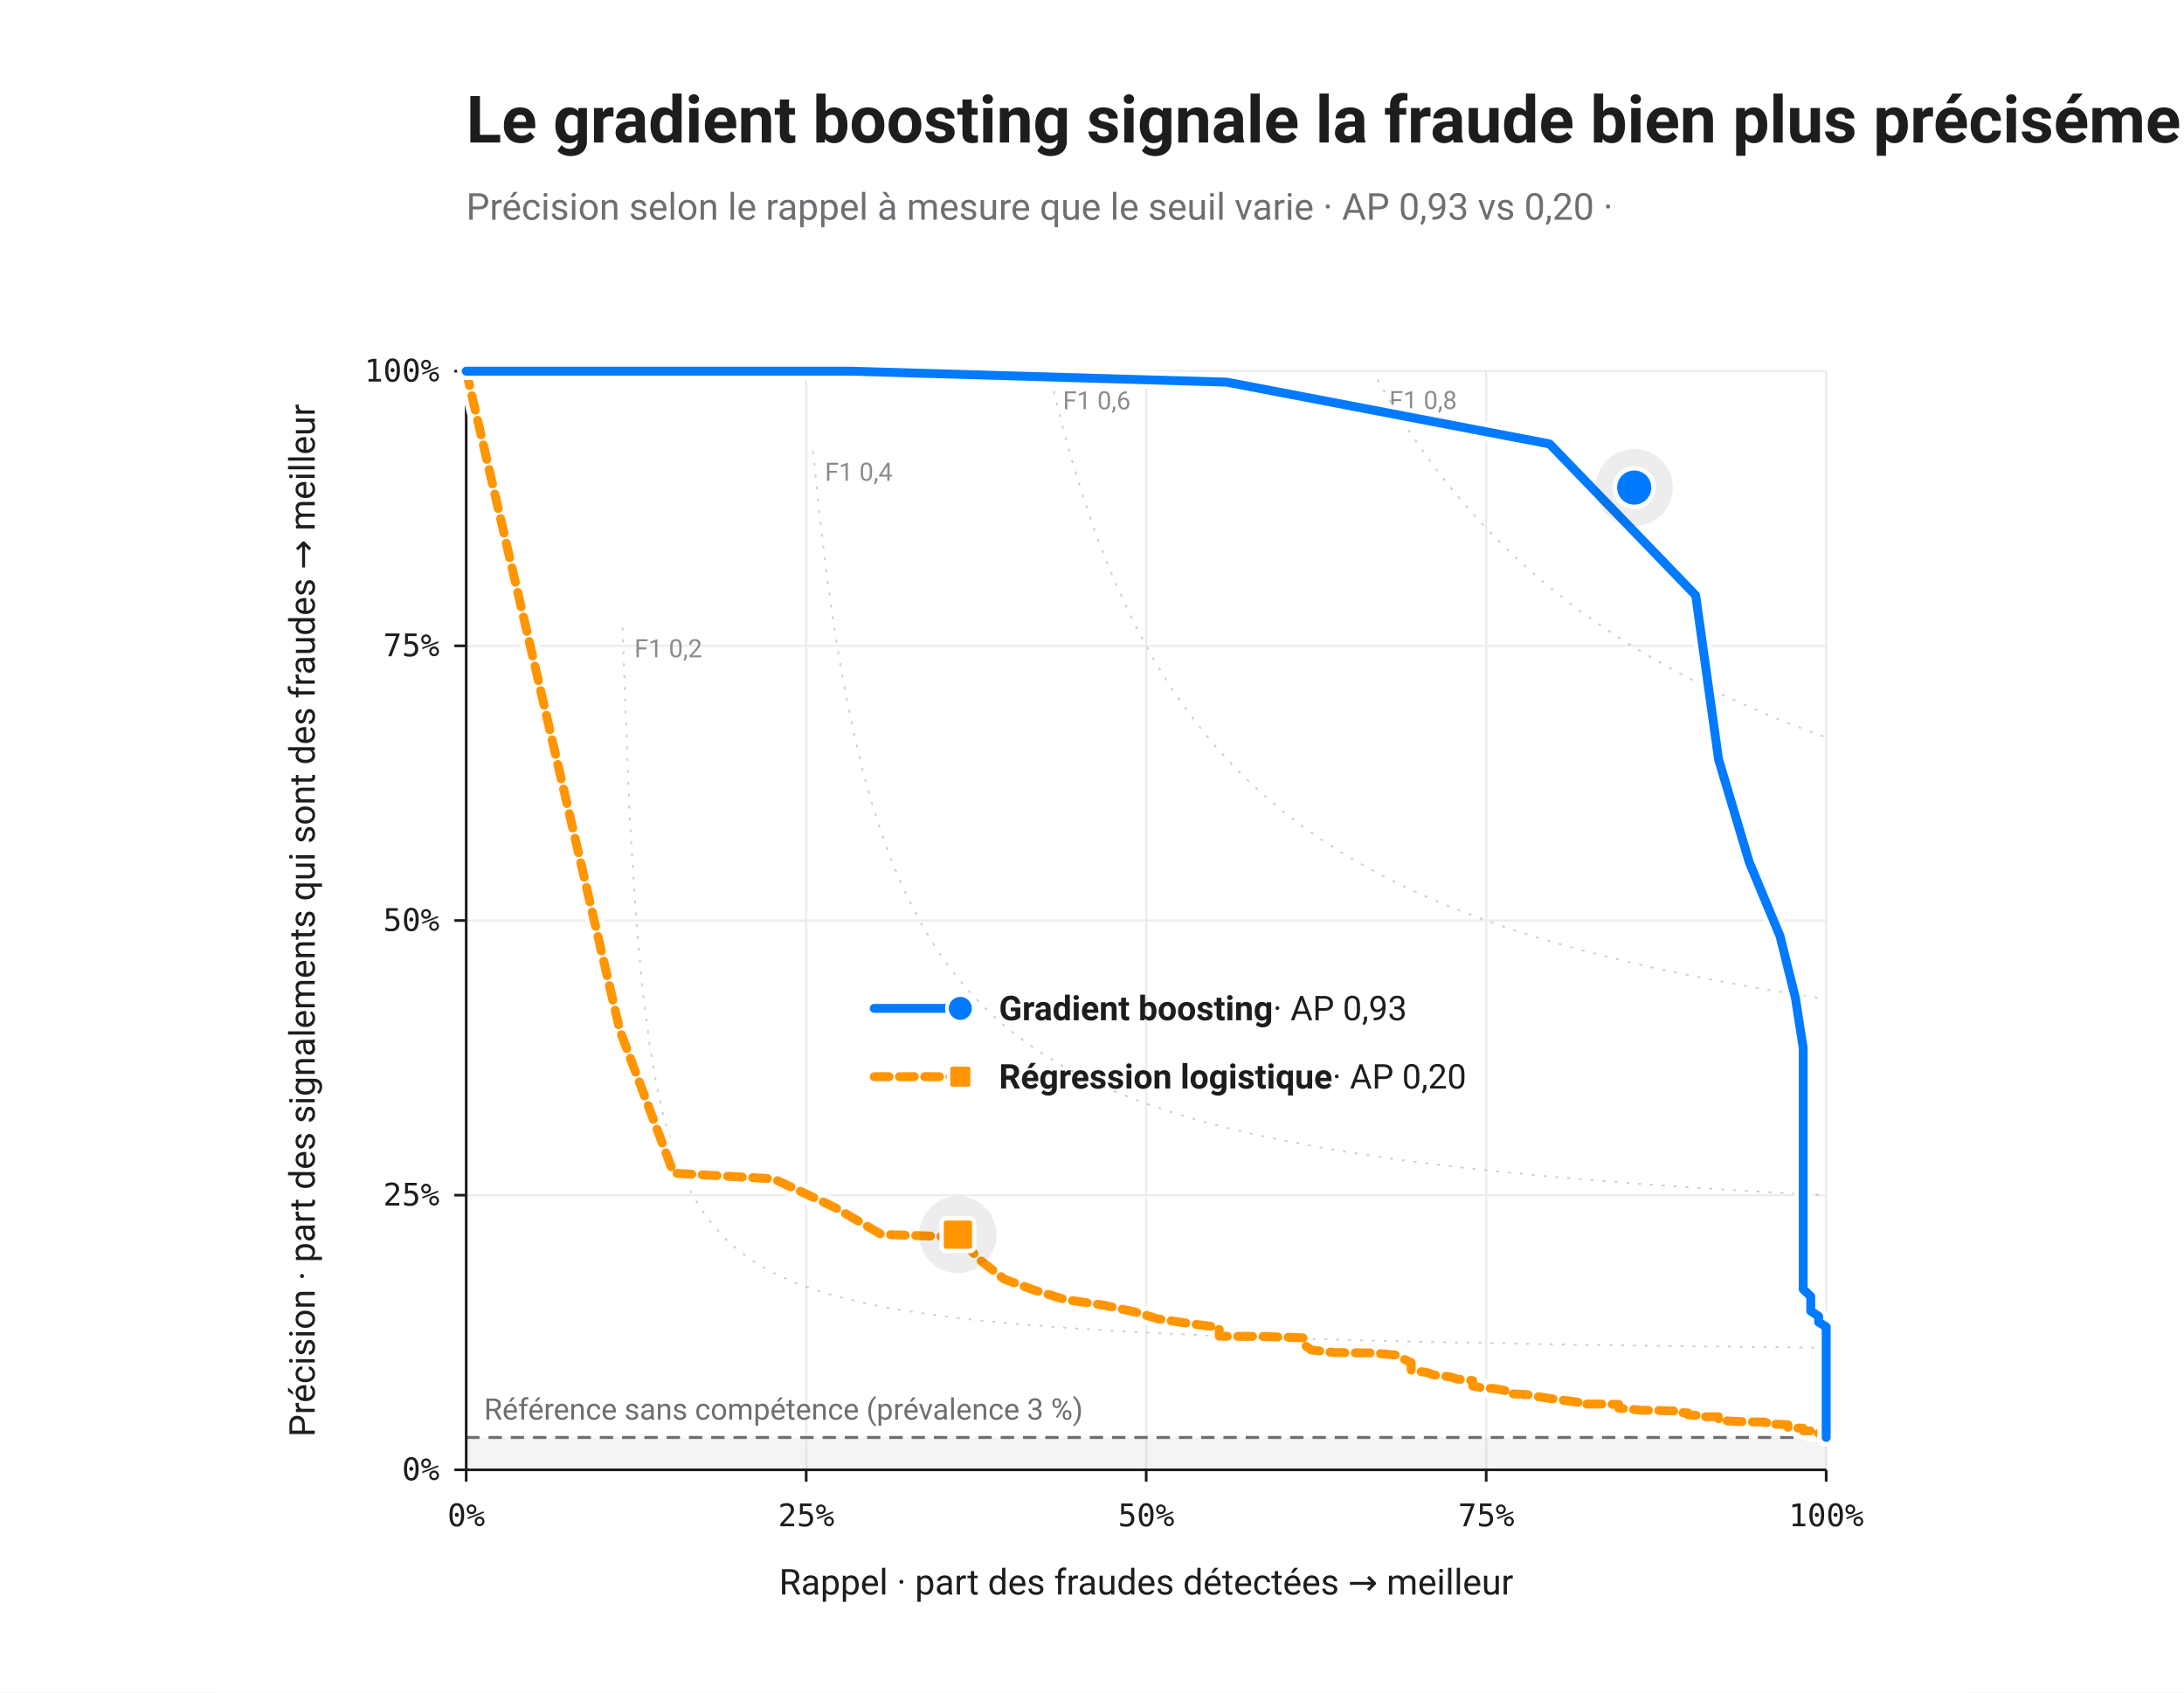
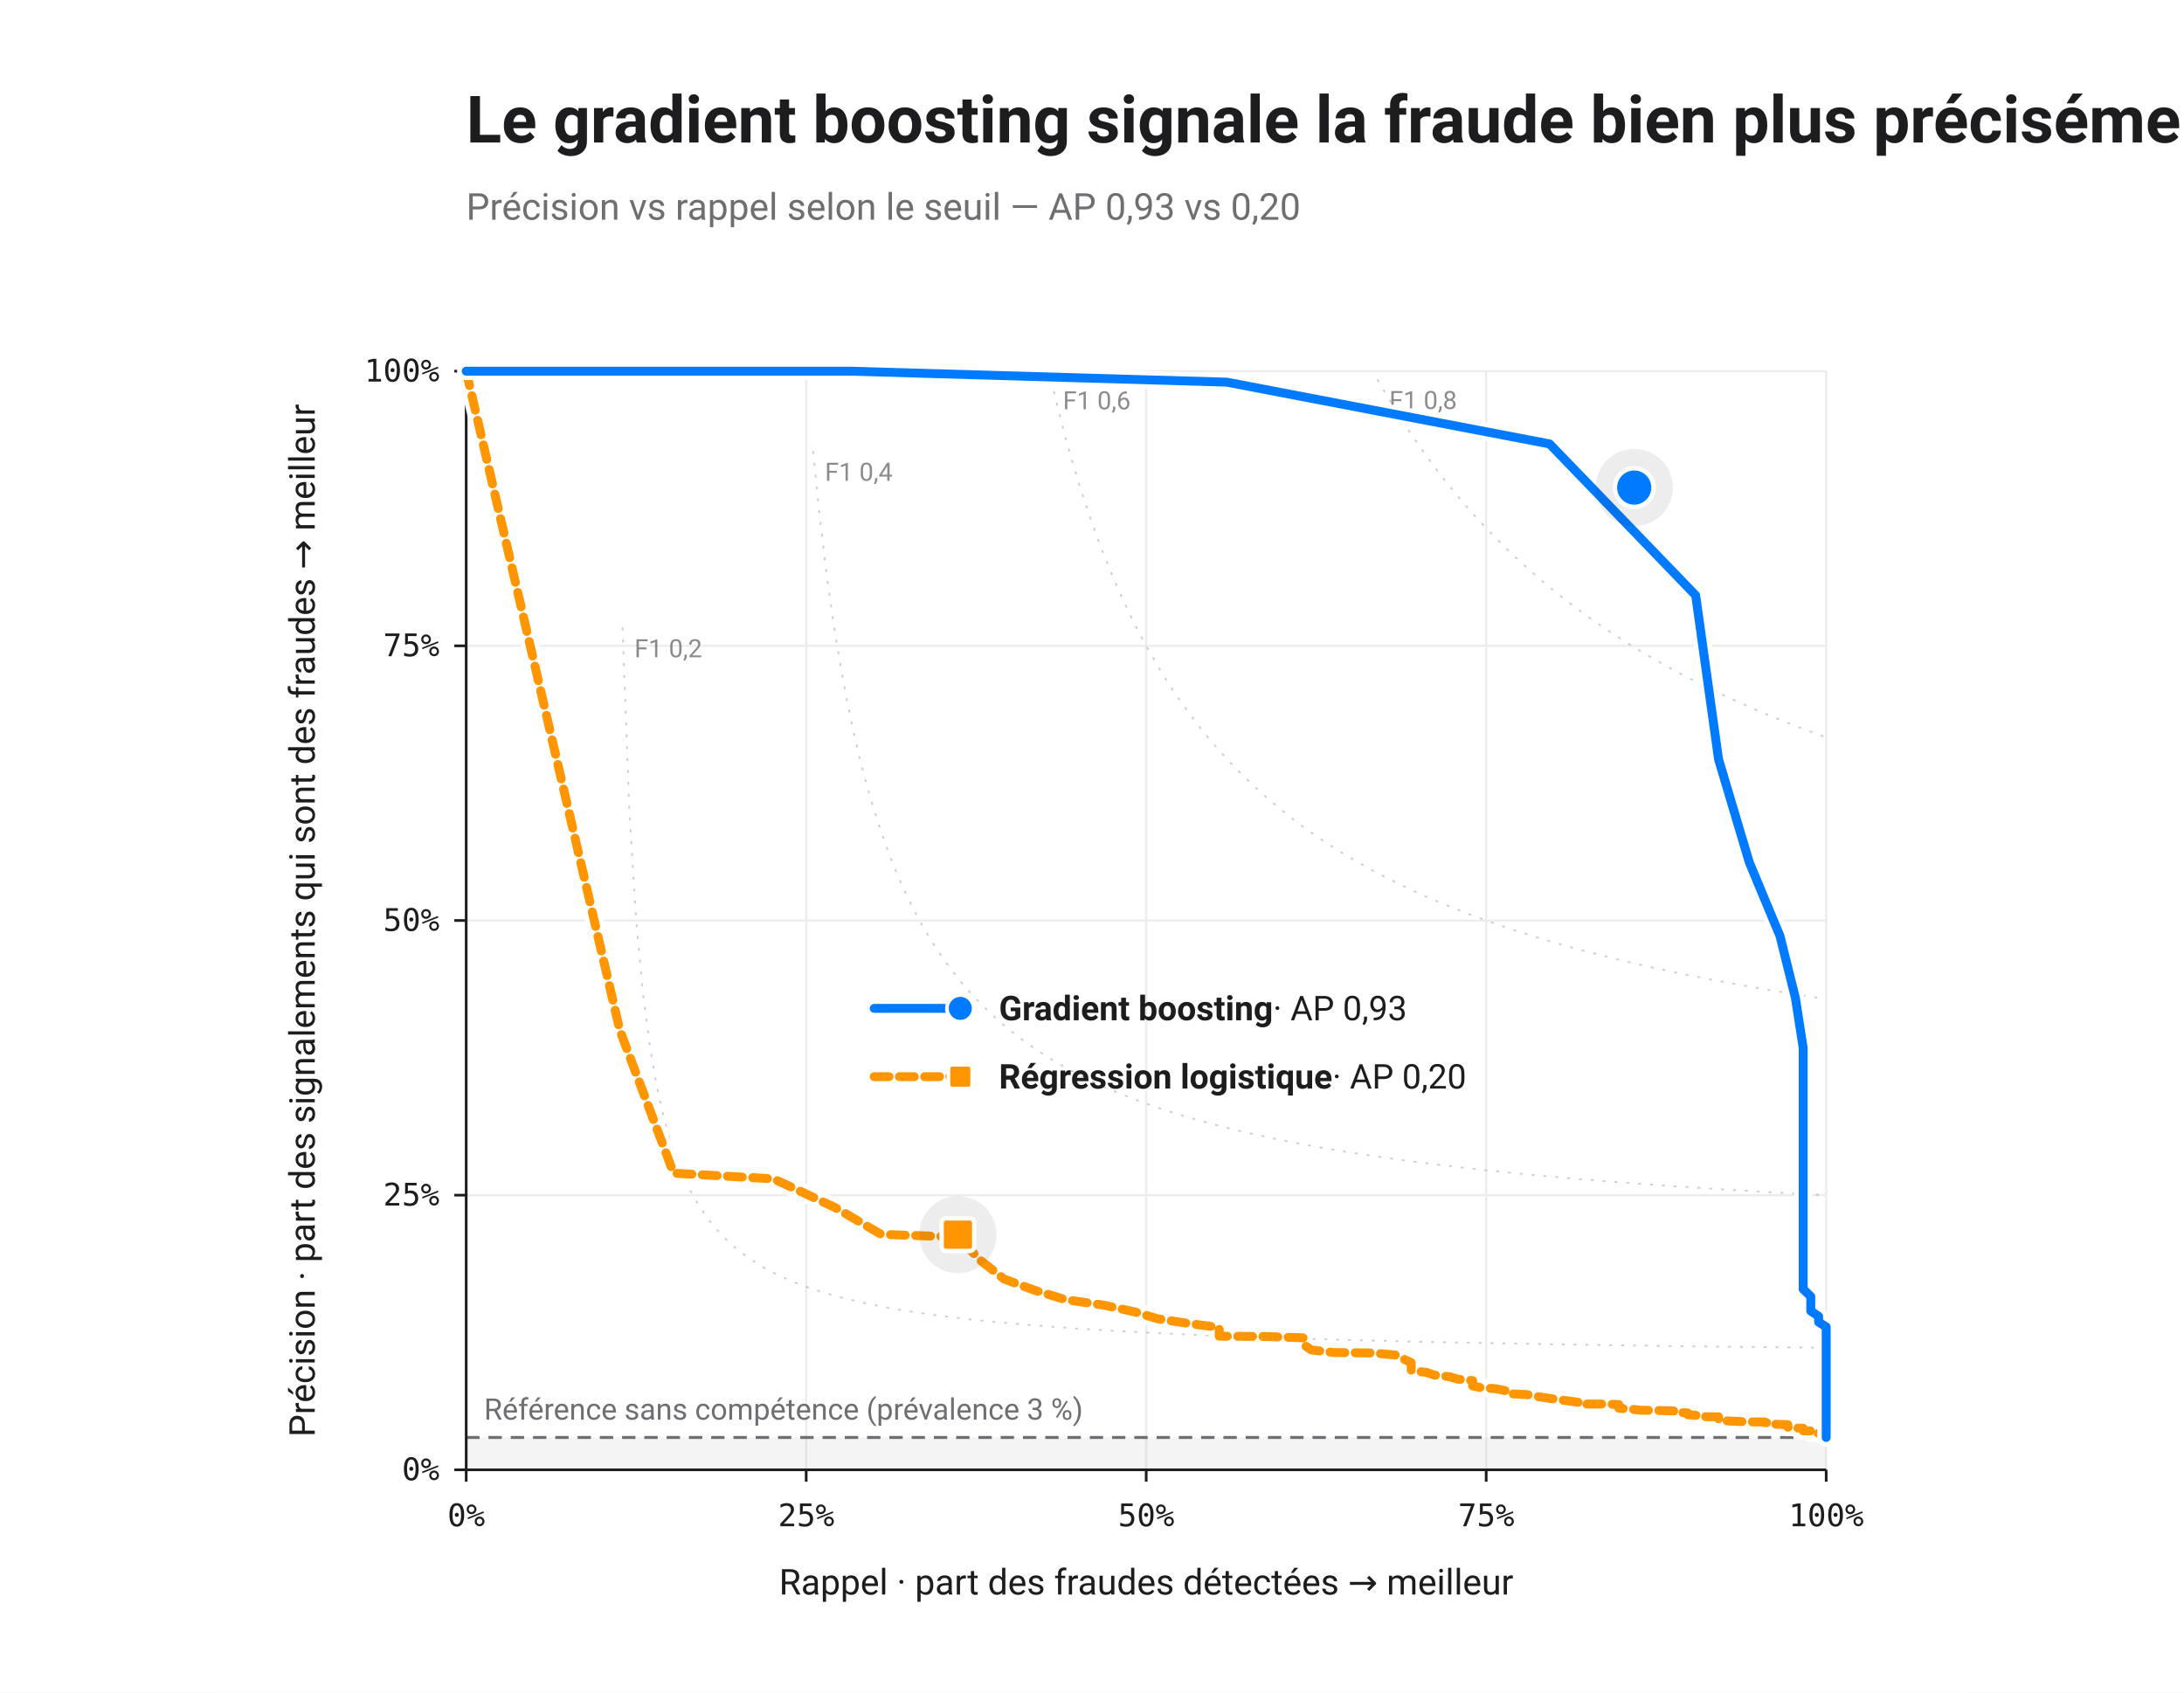
<svg xmlns="http://www.w3.org/2000/svg" width="1471" height="1140" viewBox="0 0 1471 1140" font-family="Roboto, system-ui, sans-serif" role="img" aria-labelledby="pr-title pr-desc">
  <rect width="1471" height="1140" fill="#FFFFFF" />
  <g transform="translate(146,0)">
    <style>.op{cursor:pointer}.op.halo{opacity:0}.op:hover.halo,.op:focus.halo{opacity:1}.op:focus{outline:none}.curve{cursor:pointer}</style>
    <rect width="1180" height="1140" fill="#FFFFFF" />
    <text x="168" y="96" font-size="44" font-weight="700" fill="#1D1D1F">Le gradient boosting signale la fraude bien plus précisément</text>
-     <text x="168" y="148" font-size="25" fill="#6E6E73">Précision selon le rappel à mesure que le seuil varie · AP 0,93 vs 0,20 ·</text>
+     <text x="168" y="148" font-size="25" fill="#6E6E73">Précision vs rappel selon le seuil — AP 0,93 vs 0,20</text>
    <line x1="168.0" y1="250.0" x2="168.0" y2="990.0" stroke="#ECECEC" stroke-width="1.4" />
    <line x1="168.0" y1="990.0" x2="1084.0" y2="990.0" stroke="#ECECEC" stroke-width="1.4" />
    <line x1="397.0" y1="250.0" x2="397.0" y2="990.0" stroke="#ECECEC" stroke-width="1.4" />
    <line x1="168.0" y1="805.0" x2="1084.0" y2="805.0" stroke="#ECECEC" stroke-width="1.4" />
    <line x1="626.0" y1="250.0" x2="626.0" y2="990.0" stroke="#ECECEC" stroke-width="1.4" />
    <line x1="168.0" y1="620.0" x2="1084.0" y2="620.0" stroke="#ECECEC" stroke-width="1.4" />
    <line x1="855.0" y1="250.0" x2="855.0" y2="990.0" stroke="#ECECEC" stroke-width="1.4" />
    <line x1="168.0" y1="435.0" x2="1084.0" y2="435.0" stroke="#ECECEC" stroke-width="1.4" />
    <line x1="1084.0" y1="250.0" x2="1084.0" y2="990.0" stroke="#ECECEC" stroke-width="1.4" />
    <line x1="168.0" y1="250.0" x2="1084.0" y2="250.0" stroke="#ECECEC" stroke-width="1.4" />
    <rect x="168.0" y="968.2" width="916.0" height="21.8" fill="#8E8E93" fill-opacity="0.09" />
    <path d="M 273.3 422.7 L 277.9 546.0 L 282.5 620.0 L 287.1 669.3 L 291.7 704.6 L 296.2 731.0 L 300.8 751.6 L 305.4 768.0 L 310.0 781.5 L 314.6 792.7 L 319.1 802.2 L 323.7 810.3 L 328.3 817.3 L 332.9 823.5 L 337.5 828.9 L 342.0 833.8 L 346.6 838.1 L 351.2 842.0 L 355.8 845.5 L 360.4 848.7 L 364.9 851.7 L 369.5 854.3 L 374.1 856.8 L 378.7 859.1 L 383.3 861.2 L 387.8 863.1 L 392.4 865.0 L 397.0 866.7 L 401.6 868.3 L 406.2 869.8 L 410.7 871.2 L 415.3 872.5 L 419.9 873.7 L 424.5 874.9 L 429.1 876.0 L 433.6 877.1 L 438.2 878.1 L 442.8 879.0 L 447.4 879.9 L 452.0 880.8 L 456.5 881.6 L 461.1 882.4 L 465.7 883.1 L 470.3 883.8 L 474.9 884.5 L 479.4 885.2 L 484.0 885.8 L 488.6 886.4 L 493.2 887.0 L 497.8 887.5 L 502.3 888.1 L 506.9 888.6 L 511.5 889.1 L 516.1 889.6 L 520.7 890.0 L 525.2 890.5 L 529.8 890.9 L 534.4 891.3 L 539.0 891.7 L 543.6 892.1 L 548.1 892.5 L 552.7 892.9 L 557.3 893.2 L 561.9 893.6 L 566.5 893.9 L 571.0 894.2 L 575.6 894.6 L 580.2 894.9 L 584.8 895.2 L 589.4 895.4 L 593.9 895.7 L 598.5 896.0 L 603.1 896.3 L 607.7 896.5 L 612.3 896.8 L 616.8 897.0 L 621.4 897.3 L 626.0 897.5 L 630.6 897.7 L 635.2 898.0 L 639.7 898.2 L 644.3 898.4 L 648.9 898.6 L 653.5 898.8 L 658.1 899.0 L 662.6 899.2 L 667.2 899.4 L 671.8 899.6 L 676.4 899.7 L 681.0 899.9 L 685.5 900.1 L 690.1 900.3 L 694.7 900.4 L 699.3 900.6 L 703.9 900.7 L 708.4 900.9 L 713.0 901.1 L 717.6 901.2 L 722.2 901.3 L 726.8 901.5 L 731.3 901.6 L 735.9 901.8 L 740.5 901.9 L 745.1 902.0 L 749.7 902.2 L 754.2 902.3 L 758.8 902.4 L 763.4 902.5 L 768.0 902.7 L 772.6 902.8 L 777.1 902.9 L 781.7 903.0 L 786.3 903.1 L 790.9 903.2 L 795.5 903.4 L 800.0 903.5 L 804.6 903.6 L 809.2 903.7 L 813.8 903.8 L 818.4 903.9 L 822.9 904.0 L 827.5 904.1 L 832.1 904.2 L 836.7 904.3 L 841.3 904.3 L 845.8 904.4 L 850.4 904.5 L 855.0 904.6 L 859.6 904.7 L 864.2 904.8 L 868.7 904.9 L 873.3 905.0 L 877.9 905.0 L 882.5 905.1 L 887.1 905.2 L 891.6 905.3 L 896.2 905.4 L 900.8 905.4 L 905.4 905.5 L 910.0 905.6 L 914.5 905.7 L 919.1 905.7 L 923.7 905.8 L 928.3 905.9 L 932.9 905.9 L 937.4 906.0 L 942.0 906.1 L 946.6 906.1 L 951.2 906.2 L 955.8 906.3 L 960.3 906.3 L 964.9 906.4 L 969.5 906.5 L 974.1 906.5 L 978.7 906.6 L 983.2 906.6 L 987.8 906.7 L 992.4 906.8 L 997.0 906.8 L 1001.6 906.9 L 1006.1 906.9 L 1010.7 907.0 L 1015.3 907.0 L 1019.9 907.1 L 1024.5 907.1 L 1029.0 907.2 L 1033.6 907.2 L 1038.2 907.3 L 1042.8 907.3 L 1047.4 907.4 L 1051.9 907.4 L 1056.5 907.5 L 1061.1 907.5 L 1065.7 907.6 L 1070.3 907.6 L 1074.8 907.7 L 1079.4 907.7 L 1084.0 907.8" fill="none" stroke="#8E8E93" stroke-width="1.2" stroke-opacity="0.42" stroke-dasharray="2 6" />
    <text x="281.3" y="442.7" font-size="17" fill="#6E6E73" fill-opacity="0.8">F1 0,2</text>
    <path d="M 401.6 303.8 L 406.2 348.7 L 410.7 386.6 L 415.3 419.1 L 419.9 447.3 L 424.5 472.0 L 429.1 493.8 L 433.6 513.1 L 438.2 530.4 L 442.8 546.0 L 447.4 560.1 L 452.0 572.9 L 456.5 584.6 L 461.1 595.3 L 465.7 605.2 L 470.3 614.3 L 474.9 622.7 L 479.4 630.6 L 484.0 637.9 L 488.6 644.7 L 493.2 651.0 L 497.8 657.0 L 502.3 662.6 L 506.9 667.9 L 511.5 672.9 L 516.1 677.6 L 520.7 682.0 L 525.2 686.2 L 529.8 690.2 L 534.4 694.0 L 539.0 697.6 L 543.6 701.0 L 548.1 704.3 L 552.7 707.5 L 557.3 710.4 L 561.9 713.3 L 566.5 716.0 L 571.0 718.7 L 575.6 721.2 L 580.2 723.6 L 584.8 725.9 L 589.4 728.2 L 593.9 730.3 L 598.5 732.4 L 603.1 734.4 L 607.7 736.3 L 612.3 738.1 L 616.8 739.9 L 621.4 741.7 L 626.0 743.3 L 630.6 745.0 L 635.2 746.5 L 639.7 748.0 L 644.3 749.5 L 648.9 750.9 L 653.5 752.3 L 658.1 753.6 L 662.6 754.9 L 667.2 756.2 L 671.8 757.4 L 676.4 758.6 L 681.0 759.8 L 685.5 760.9 L 690.1 762.0 L 694.7 763.1 L 699.3 764.1 L 703.9 765.1 L 708.4 766.1 L 713.0 767.1 L 717.6 768.0 L 722.2 768.9 L 726.8 769.8 L 731.3 770.7 L 735.9 771.5 L 740.5 772.4 L 745.1 773.2 L 749.7 774.0 L 754.2 774.7 L 758.8 775.5 L 763.4 776.2 L 768.0 776.9 L 772.6 777.7 L 777.1 778.3 L 781.7 779.0 L 786.3 779.7 L 790.9 780.3 L 795.5 781.0 L 800.0 781.6 L 804.6 782.2 L 809.2 782.8 L 813.8 783.4 L 818.4 784.0 L 822.9 784.5 L 827.5 785.1 L 832.1 785.6 L 836.7 786.2 L 841.3 786.7 L 845.8 787.2 L 850.4 787.7 L 855.0 788.2 L 859.6 788.7 L 864.2 789.1 L 868.7 789.6 L 873.3 790.1 L 877.9 790.5 L 882.5 791.0 L 887.1 791.4 L 891.6 791.8 L 896.2 792.3 L 900.8 792.7 L 905.4 793.1 L 910.0 793.5 L 914.5 793.9 L 919.1 794.3 L 923.7 794.6 L 928.3 795.0 L 932.9 795.4 L 937.4 795.8 L 942.0 796.1 L 946.6 796.5 L 951.2 796.8 L 955.8 797.2 L 960.3 797.5 L 964.9 797.8 L 969.5 798.1 L 974.1 798.5 L 978.7 798.8 L 983.2 799.1 L 987.8 799.4 L 992.4 799.7 L 997.0 800.0 L 1001.6 800.3 L 1006.1 800.6 L 1010.7 800.9 L 1015.3 801.2 L 1019.9 801.5 L 1024.5 801.7 L 1029.0 802.0 L 1033.6 802.3 L 1038.2 802.5 L 1042.8 802.8 L 1047.4 803.1 L 1051.9 803.3 L 1056.5 803.6 L 1061.1 803.8 L 1065.7 804.1 L 1070.3 804.3 L 1074.8 804.5 L 1079.4 804.8 L 1084.0 805.0" fill="none" stroke="#8E8E93" stroke-width="1.2" stroke-opacity="0.42" stroke-dasharray="2 6" />
    <text x="409.6" y="323.8" font-size="17" fill="#6E6E73" fill-opacity="0.8">F1 0,4</text>
    <path d="M 561.9 255.7 L 566.5 274.7 L 571.0 292.3 L 575.6 308.7 L 580.2 324.0 L 584.8 338.3 L 589.4 351.8 L 593.9 364.4 L 598.5 376.2 L 603.1 387.4 L 607.7 398.0 L 612.3 408.0 L 616.8 417.5 L 621.4 426.5 L 626.0 435.0 L 630.6 443.1 L 635.2 450.9 L 639.7 458.2 L 644.3 465.3 L 648.9 472.0 L 653.5 478.4 L 658.1 484.6 L 662.6 490.5 L 667.2 496.2 L 671.8 501.6 L 676.4 506.8 L 681.0 511.8 L 685.5 516.7 L 690.1 521.3 L 694.7 525.8 L 699.3 530.1 L 703.9 534.3 L 708.4 538.3 L 713.0 542.2 L 717.6 546.0 L 722.2 549.6 L 726.8 553.2 L 731.3 556.6 L 735.9 559.9 L 740.5 563.1 L 745.1 566.2 L 749.7 569.2 L 754.2 572.1 L 758.8 575.0 L 763.4 577.7 L 768.0 580.4 L 772.6 583.0 L 777.1 585.5 L 781.7 588.0 L 786.3 590.4 L 790.9 592.7 L 795.5 595.0 L 800.0 597.2 L 804.6 599.4 L 809.2 601.5 L 813.8 603.6 L 818.4 605.6 L 822.9 607.5 L 827.5 609.4 L 832.1 611.3 L 836.7 613.1 L 841.3 614.9 L 845.8 616.6 L 850.4 618.3 L 855.0 620.0 L 859.6 621.6 L 864.2 623.2 L 868.7 624.8 L 873.3 626.3 L 877.9 627.8 L 882.5 629.2 L 887.1 630.7 L 891.6 632.1 L 896.2 633.5 L 900.8 634.8 L 905.4 636.1 L 910.0 637.4 L 914.5 638.7 L 919.1 639.9 L 923.7 641.1 L 928.3 642.3 L 932.9 643.5 L 937.4 644.7 L 942.0 645.8 L 946.6 646.9 L 951.2 648.0 L 955.8 649.1 L 960.3 650.1 L 964.9 651.2 L 969.5 652.2 L 974.1 653.2 L 978.7 654.2 L 983.2 655.1 L 987.8 656.1 L 992.4 657.0 L 997.0 657.9 L 1001.6 658.8 L 1006.1 659.7 L 1010.7 660.6 L 1015.3 661.4 L 1019.9 662.3 L 1024.5 663.1 L 1029.0 663.9 L 1033.6 664.7 L 1038.2 665.5 L 1042.8 666.3 L 1047.4 667.1 L 1051.9 667.8 L 1056.5 668.6 L 1061.1 669.3 L 1065.7 670.1 L 1070.3 670.8 L 1074.8 671.5 L 1079.4 672.2 L 1084.0 672.9" fill="none" stroke="#8E8E93" stroke-width="1.2" stroke-opacity="0.42" stroke-dasharray="2 6" />
    <text x="569.9" y="275.7" font-size="17" fill="#6E6E73" fill-opacity="0.8">F1 0,6</text>
    <path d="M 781.7 255.5 L 786.3 263.5 L 790.9 271.1 L 795.5 278.6 L 800.0 285.7 L 804.6 292.6 L 809.2 299.3 L 813.8 305.8 L 818.4 312.1 L 822.9 318.1 L 827.5 324.0 L 832.1 329.7 L 836.7 335.2 L 841.3 340.6 L 845.8 345.8 L 850.4 350.8 L 855.0 355.7 L 859.6 360.5 L 864.2 365.1 L 868.7 369.6 L 873.3 374.0 L 877.9 378.3 L 882.5 382.4 L 887.1 386.5 L 891.6 390.4 L 896.2 394.3 L 900.8 398.0 L 905.4 401.7 L 910.0 405.2 L 914.5 408.7 L 919.1 412.1 L 923.7 415.4 L 928.3 418.7 L 932.9 421.8 L 937.4 424.9 L 942.0 427.9 L 946.6 430.9 L 951.2 433.8 L 955.8 436.6 L 960.3 439.4 L 964.9 442.1 L 969.5 444.7 L 974.1 447.3 L 978.7 449.9 L 983.2 452.4 L 987.8 454.8 L 992.4 457.2 L 997.0 459.5 L 1001.6 461.8 L 1006.1 464.1 L 1010.7 466.3 L 1015.3 468.5 L 1019.9 470.6 L 1024.5 472.7 L 1029.0 474.7 L 1033.6 476.8 L 1038.2 478.7 L 1042.8 480.7 L 1047.4 482.6 L 1051.9 484.4 L 1056.5 486.3 L 1061.1 488.1 L 1065.7 489.9 L 1070.3 491.6 L 1074.8 493.3 L 1079.4 495.0 L 1084.0 496.7" fill="none" stroke="#8E8E93" stroke-width="1.2" stroke-opacity="0.42" stroke-dasharray="2 6" />
    <text x="789.7" y="275.5" font-size="17" fill="#6E6E73" fill-opacity="0.8">F1 0,8</text>
    <line x1="168.0" y1="968.2" x2="1084.0" y2="968.2" stroke="#6E6E73" stroke-width="2" stroke-dasharray="9 6" />
    <text x="180.0" y="956.2" font-size="20" fill="#6E6E73">Référence sans compétence (prévalence 3 %)</text>
    <line x1="168.0" y1="990.0" x2="1084.0" y2="990.0" stroke="#1D1D1F" stroke-width="1.8" />
    <line x1="168.0" y1="250.0" x2="168.0" y2="990.0" stroke="#1D1D1F" stroke-width="1.8" />
    <line x1="168.0" y1="990.0" x2="168.0" y2="998.0" stroke="#1D1D1F" stroke-width="1.8" />
    <text x="168.0" y="1028.0" font-size="21" font-family="Roboto Mono, monospace" fill="#1D1D1F" text-anchor="middle">0%</text>
    <line x1="160.0" y1="990.0" x2="168.0" y2="990.0" stroke="#1D1D1F" stroke-width="1.8" />
    <text x="150.0" y="997.0" font-size="21" font-family="Roboto Mono, monospace" fill="#1D1D1F" text-anchor="end">0%</text>
    <line x1="397.0" y1="990.0" x2="397.0" y2="998.0" stroke="#1D1D1F" stroke-width="1.8" />
    <text x="397.0" y="1028.0" font-size="21" font-family="Roboto Mono, monospace" fill="#1D1D1F" text-anchor="middle">25%</text>
    <line x1="160.0" y1="805.0" x2="168.0" y2="805.0" stroke="#1D1D1F" stroke-width="1.8" />
    <text x="150.0" y="812.0" font-size="21" font-family="Roboto Mono, monospace" fill="#1D1D1F" text-anchor="end">25%</text>
    <line x1="626.0" y1="990.0" x2="626.0" y2="998.0" stroke="#1D1D1F" stroke-width="1.8" />
    <text x="626.0" y="1028.0" font-size="21" font-family="Roboto Mono, monospace" fill="#1D1D1F" text-anchor="middle">50%</text>
    <line x1="160.0" y1="620.0" x2="168.0" y2="620.0" stroke="#1D1D1F" stroke-width="1.8" />
    <text x="150.0" y="627.0" font-size="21" font-family="Roboto Mono, monospace" fill="#1D1D1F" text-anchor="end">50%</text>
    <line x1="855.0" y1="990.0" x2="855.0" y2="998.0" stroke="#1D1D1F" stroke-width="1.8" />
    <text x="855.0" y="1028.0" font-size="21" font-family="Roboto Mono, monospace" fill="#1D1D1F" text-anchor="middle">75%</text>
    <line x1="160.0" y1="435.0" x2="168.0" y2="435.0" stroke="#1D1D1F" stroke-width="1.8" />
    <text x="150.0" y="442.0" font-size="21" font-family="Roboto Mono, monospace" fill="#1D1D1F" text-anchor="end">75%</text>
    <line x1="1084.0" y1="990.0" x2="1084.0" y2="998.0" stroke="#1D1D1F" stroke-width="1.8" />
    <text x="1084.0" y="1028.0" font-size="21" font-family="Roboto Mono, monospace" fill="#1D1D1F" text-anchor="middle">100%</text>
    <line x1="160.0" y1="250.0" x2="168.0" y2="250.0" stroke="#1D1D1F" stroke-width="1.8" />
    <text x="150.0" y="257.0" font-size="21" font-family="Roboto Mono, monospace" fill="#1D1D1F" text-anchor="end">100%</text>
    <text x="626.0" y="1074.0" font-size="24" fill="#1D1D1F" text-anchor="middle">Rappel · part des fraudes détectées → meilleur</text>
    <text x="66.0" y="620.0" font-size="24" fill="#1D1D1F" text-anchor="middle" transform="rotate(-90 66.0 620.0)">Précision · part des signalements qui sont des fraudes → meilleur</text>
    <g class="curve" tabindex="0" role="img" aria-label="Logistic baseline: average precision 0.20">
      <path d="M 168.0 250.0 L 271.5 694.0 L 307.7 790.2 L 375.0 794.0 L 416.4 813.3 L 447.5 831.4 L 499.2 833.2 L 514.7 849.2 L 530.3 861.5 L 551.0 869.1 L 571.7 875.4 L 597.5 879.1 L 618.2 883.6 L 633.8 888.3 L 654.5 891.4 L 675.2 894.1 L 675.2 900.0 L 706.2 900.2 L 732.1 901.1 L 732.1 905.7 L 737.3 909.3 L 752.8 911.0 L 778.7 911.3 L 794.2 912.7 L 799.4 915.4 L 804.5 917.8 L 804.5 920.5 L 804.5 923.1 L 814.9 924.4 L 820.1 926.2 L 830.5 927.3 L 835.6 928.9 L 845.9 929.9 L 845.9 931.7 L 845.9 933.5 L 851.2 934.6 L 861.5 935.4 L 866.6 936.4 L 871.9 937.5 L 871.9 938.8 L 882.2 939.3 L 887.3 940.3 L 892.6 941.1 L 897.7 941.9 L 902.9 942.6 L 908.0 943.3 L 913.3 944.0 L 918.4 944.7 L 918.4 945.7 L 934.0 945.7 L 944.3 946.0 L 944.3 946.9 L 944.3 947.7 L 944.3 948.5 L 949.4 948.9 L 954.7 949.4 L 959.8 949.9 L 970.1 950.0 L 980.5 950.3 L 985.7 950.7 L 985.7 951.4 L 990.8 951.7 L 990.8 952.3 L 990.8 952.9 L 996.1 953.3 L 1001.2 953.7 L 1001.2 954.2 L 1011.5 954.3 L 1011.5 954.9 L 1011.5 955.3 L 1011.5 955.8 L 1011.5 956.3 L 1011.5 956.8 L 1016.8 957.0 L 1021.9 957.3 L 1027.1 957.5 L 1032.2 957.7 L 1042.6 957.8 L 1042.6 958.2 L 1047.8 958.4 L 1047.8 958.8 L 1047.8 959.2 L 1052.9 959.4 L 1058.2 959.6 L 1058.2 960.0 L 1058.2 960.3 L 1058.2 960.6 L 1058.2 961.0 L 1058.2 961.3 L 1063.3 961.4 L 1063.3 961.8 L 1068.5 962.0 L 1068.5 962.2 L 1068.5 962.5 L 1068.5 962.8 L 1068.5 963.1 L 1068.5 963.4 L 1068.5 963.7 L 1073.6 963.8 L 1073.6 964.0 L 1073.6 964.3 L 1073.6 964.5 L 1073.6 964.8 L 1073.6 965.1 L 1073.6 965.3 L 1078.9 965.4 L 1084.0 965.5 L 1084.0 965.7 L 1084.0 966.0 L 1084.0 966.2 L 1084.0 966.4 L 1084.0 966.6 L 1084.0 966.8 L 1084.0 967.0 L 1084.0 967.2 L 1084.0 967.4 L 1084.0 967.6 L 1084.0 967.8 L 1084.0 967.9 L 1084.0 968.2" fill="none" stroke="#FFFFFF" stroke-width="12" stroke-linecap="round" stroke-linejoin="round" />
      <path d="M 168.0 250.0 L 271.5 694.0 L 307.7 790.2 L 375.0 794.0 L 416.4 813.3 L 447.5 831.4 L 499.2 833.2 L 514.7 849.2 L 530.3 861.5 L 551.0 869.1 L 571.7 875.4 L 597.5 879.1 L 618.2 883.6 L 633.8 888.3 L 654.5 891.4 L 675.2 894.1 L 675.2 900.0 L 706.2 900.2 L 732.1 901.1 L 732.1 905.7 L 737.3 909.3 L 752.8 911.0 L 778.7 911.3 L 794.2 912.7 L 799.4 915.4 L 804.5 917.8 L 804.5 920.5 L 804.5 923.1 L 814.9 924.4 L 820.1 926.2 L 830.5 927.3 L 835.6 928.9 L 845.9 929.9 L 845.9 931.7 L 845.9 933.5 L 851.2 934.6 L 861.5 935.4 L 866.6 936.4 L 871.9 937.5 L 871.9 938.8 L 882.2 939.3 L 887.3 940.3 L 892.6 941.1 L 897.7 941.9 L 902.9 942.6 L 908.0 943.3 L 913.3 944.0 L 918.4 944.7 L 918.4 945.7 L 934.0 945.7 L 944.3 946.0 L 944.3 946.9 L 944.3 947.7 L 944.3 948.5 L 949.4 948.9 L 954.7 949.4 L 959.8 949.9 L 970.1 950.0 L 980.5 950.3 L 985.7 950.7 L 985.7 951.4 L 990.8 951.7 L 990.8 952.3 L 990.8 952.9 L 996.1 953.3 L 1001.2 953.7 L 1001.2 954.2 L 1011.5 954.3 L 1011.5 954.9 L 1011.5 955.3 L 1011.5 955.8 L 1011.5 956.3 L 1011.5 956.8 L 1016.8 957.0 L 1021.9 957.3 L 1027.1 957.5 L 1032.2 957.7 L 1042.6 957.8 L 1042.6 958.2 L 1047.8 958.4 L 1047.8 958.8 L 1047.8 959.2 L 1052.9 959.4 L 1058.2 959.6 L 1058.2 960.0 L 1058.2 960.3 L 1058.2 960.6 L 1058.2 961.0 L 1058.2 961.3 L 1063.3 961.4 L 1063.3 961.8 L 1068.5 962.0 L 1068.5 962.2 L 1068.5 962.5 L 1068.5 962.8 L 1068.5 963.1 L 1068.5 963.4 L 1068.5 963.7 L 1073.6 963.8 L 1073.6 964.0 L 1073.6 964.3 L 1073.6 964.5 L 1073.6 964.8 L 1073.6 965.1 L 1073.6 965.3 L 1078.9 965.4 L 1084.0 965.5 L 1084.0 965.7 L 1084.0 966.0 L 1084.0 966.2 L 1084.0 966.4 L 1084.0 966.6 L 1084.0 966.8 L 1084.0 967.0 L 1084.0 967.2 L 1084.0 967.4 L 1084.0 967.6 L 1084.0 967.8 L 1084.0 967.9 L 1084.0 968.2" fill="none" stroke="#FF9500" stroke-width="6" stroke-dasharray="10 7" stroke-linecap="round" stroke-linejoin="round" />
    </g>
    <g class="curve" tabindex="0" role="img" aria-label="Gradient-boosted: average precision 0.93">
      <path d="M 168.0 250.0 L 426.8 250.0 L 680.3 257.4 L 897.7 299.0 L 996.1 401.0 L 1011.5 511.4 L 1032.2 580.8 L 1052.9 630.5 L 1063.3 672.3 L 1068.5 705.8 L 1068.5 734.6 L 1068.5 757.6 L 1068.5 777.2 L 1068.5 793.5 L 1068.5 807.4 L 1068.5 819.7 L 1068.5 830.2 L 1068.5 839.8 L 1068.5 848.1 L 1068.5 855.5 L 1068.5 862.3 L 1068.5 868.3 L 1073.6 873.2 L 1073.6 878.3 L 1073.6 883.0 L 1078.9 886.6 L 1078.9 890.5 L 1084.0 893.7 L 1084.0 897.2 L 1084.0 900.4 L 1084.0 903.3 L 1084.0 906.2 L 1084.0 908.8 L 1084.0 911.3 L 1084.0 913.6 L 1084.0 915.8 L 1084.0 917.9 L 1084.0 919.8 L 1084.0 921.6 L 1084.0 923.4 L 1084.0 925.0 L 1084.0 926.7 L 1084.0 928.1 L 1084.0 929.6 L 1084.0 930.9 L 1084.0 932.3 L 1084.0 933.5 L 1084.0 934.7 L 1084.0 935.9 L 1084.0 936.9 L 1084.0 938.1 L 1084.0 939.1 L 1084.0 940.0 L 1084.0 941.0 L 1084.0 941.9 L 1084.0 942.8 L 1084.0 943.6 L 1084.0 944.4 L 1084.0 945.2 L 1084.0 946.0 L 1084.0 946.7 L 1084.0 947.4 L 1084.0 948.1 L 1084.0 948.8 L 1084.0 949.4 L 1084.0 950.0 L 1084.0 950.6 L 1084.0 951.2 L 1084.0 951.8 L 1084.0 952.3 L 1084.0 952.9 L 1084.0 953.4 L 1084.0 953.9 L 1084.0 954.4 L 1084.0 954.9 L 1084.0 955.4 L 1084.0 955.8 L 1084.0 956.3 L 1084.0 956.7 L 1084.0 957.1 L 1084.0 957.5 L 1084.0 958.0 L 1084.0 958.3 L 1084.0 958.7 L 1084.0 959.1 L 1084.0 959.4 L 1084.0 959.8 L 1084.0 960.1 L 1084.0 960.5 L 1084.0 960.8 L 1084.0 961.1 L 1084.0 961.4 L 1084.0 961.7 L 1084.0 962.1 L 1084.0 962.4 L 1084.0 962.6 L 1084.0 962.9 L 1084.0 963.2 L 1084.0 963.5 L 1084.0 963.7 L 1084.0 964.0 L 1084.0 964.2 L 1084.0 964.5 L 1084.0 964.8 L 1084.0 965.0 L 1084.0 965.3 L 1084.0 965.5 L 1084.0 965.7 L 1084.0 966.0 L 1084.0 966.2 L 1084.0 966.4 L 1084.0 966.6 L 1084.0 966.8 L 1084.0 967.0 L 1084.0 967.2 L 1084.0 967.4 L 1084.0 967.6 L 1084.0 967.8 L 1084.0 967.9 L 1084.0 968.2" fill="none" stroke="#FFFFFF" stroke-width="12" stroke-linecap="round" stroke-linejoin="round" />
      <path d="M 168.0 250.0 L 426.8 250.0 L 680.3 257.4 L 897.7 299.0 L 996.1 401.0 L 1011.5 511.4 L 1032.2 580.8 L 1052.9 630.5 L 1063.3 672.3 L 1068.5 705.8 L 1068.5 734.6 L 1068.5 757.6 L 1068.5 777.2 L 1068.5 793.5 L 1068.5 807.4 L 1068.5 819.7 L 1068.5 830.2 L 1068.5 839.8 L 1068.5 848.1 L 1068.5 855.5 L 1068.5 862.3 L 1068.5 868.3 L 1073.6 873.2 L 1073.6 878.3 L 1073.6 883.0 L 1078.9 886.6 L 1078.9 890.5 L 1084.0 893.7 L 1084.0 897.2 L 1084.0 900.4 L 1084.0 903.3 L 1084.0 906.2 L 1084.0 908.8 L 1084.0 911.3 L 1084.0 913.6 L 1084.0 915.8 L 1084.0 917.9 L 1084.0 919.8 L 1084.0 921.6 L 1084.0 923.4 L 1084.0 925.0 L 1084.0 926.7 L 1084.0 928.1 L 1084.0 929.6 L 1084.0 930.9 L 1084.0 932.3 L 1084.0 933.5 L 1084.0 934.7 L 1084.0 935.9 L 1084.0 936.9 L 1084.0 938.1 L 1084.0 939.1 L 1084.0 940.0 L 1084.0 941.0 L 1084.0 941.9 L 1084.0 942.8 L 1084.0 943.6 L 1084.0 944.4 L 1084.0 945.2 L 1084.0 946.0 L 1084.0 946.7 L 1084.0 947.4 L 1084.0 948.1 L 1084.0 948.8 L 1084.0 949.4 L 1084.0 950.0 L 1084.0 950.6 L 1084.0 951.2 L 1084.0 951.8 L 1084.0 952.3 L 1084.0 952.9 L 1084.0 953.4 L 1084.0 953.9 L 1084.0 954.4 L 1084.0 954.9 L 1084.0 955.4 L 1084.0 955.8 L 1084.0 956.3 L 1084.0 956.7 L 1084.0 957.1 L 1084.0 957.5 L 1084.0 958.0 L 1084.0 958.3 L 1084.0 958.7 L 1084.0 959.1 L 1084.0 959.4 L 1084.0 959.8 L 1084.0 960.1 L 1084.0 960.5 L 1084.0 960.8 L 1084.0 961.1 L 1084.0 961.4 L 1084.0 961.7 L 1084.0 962.1 L 1084.0 962.4 L 1084.0 962.6 L 1084.0 962.9 L 1084.0 963.2 L 1084.0 963.5 L 1084.0 963.7 L 1084.0 964.0 L 1084.0 964.2 L 1084.0 964.5 L 1084.0 964.8 L 1084.0 965.0 L 1084.0 965.3 L 1084.0 965.5 L 1084.0 965.7 L 1084.0 966.0 L 1084.0 966.2 L 1084.0 966.4 L 1084.0 966.6 L 1084.0 966.8 L 1084.0 967.0 L 1084.0 967.2 L 1084.0 967.4 L 1084.0 967.6 L 1084.0 967.8 L 1084.0 967.9 L 1084.0 968.2" fill="none" stroke="#007AFF" stroke-width="6" stroke-linecap="round" stroke-linejoin="round" />
    </g>
    <g class="op" tabindex="0" role="img" aria-label="Gradient-boosted — shipped (max-F1) operating point: recall 86%, precision 89%, F1 0.88">
      <circle class="halo" cx="954.7" cy="328.4" r="26" fill="#1D1D1F" fill-opacity="0.08" />
      <circle cx="954.7" cy="328.4" r="13" fill="#007AFF" stroke="#FFFFFF" stroke-width="3" />
    </g>
    <g class="op" tabindex="0" role="img" aria-label="Logistic baseline — shipped (max-F1) operating point: recall 36%, precision 21%, F1 0.27">
      <circle class="halo" cx="499.2" cy="831.6" r="26" fill="#1D1D1F" fill-opacity="0.08" />
      <rect x="488.2" y="820.6" width="22.0" height="22.0" rx="3" fill="#FF9500" stroke="#FFFFFF" stroke-width="3" />
    </g>
    <line x1="442.8" y1="679.2" x2="500.8" y2="679.2" stroke="#007AFF" stroke-width="6" stroke-linecap="round" />
    <circle cx="500.8" cy="679.2" r="9" fill="#007AFF" stroke="#FFFFFF" stroke-width="2.5" />
    <text x="526.8" y="687.2" font-size="23" fill="#1D1D1F">
      <tspan font-weight="600">Gradient boosting</tspan>· AP 0,93</text>
    <line x1="442.8" y1="725.2" x2="500.8" y2="725.2" stroke="#FF9500" stroke-width="6" stroke-dasharray="10 7" stroke-linecap="round" />
    <rect x="492.8" y="717.2" width="16.0" height="16.0" rx="2.5" fill="#FF9500" stroke="#FFFFFF" stroke-width="2.5" />
    <text x="526.8" y="733.2" font-size="23" fill="#1D1D1F">
      <tspan font-weight="600">Régression logistique</tspan>· AP 0,20</text>
    <g data-fs-internal="" role="button" tabindex="0" aria-label="Toggle fullscreen" transform="translate(1132,14)" style="display:none;cursor:pointer">
      <rect x="0" y="0" width="34" height="34" rx="8" fill="#F2F3F5" />
      <path d="M6 13 V6 h7 M28 13 V6 h-7 M6 21 v7 h7 M28 21 v7 h-7" fill="none" stroke="#1D1D1F" stroke-width="2" stroke-linecap="round" />
    </g>
  </g>
</svg>
